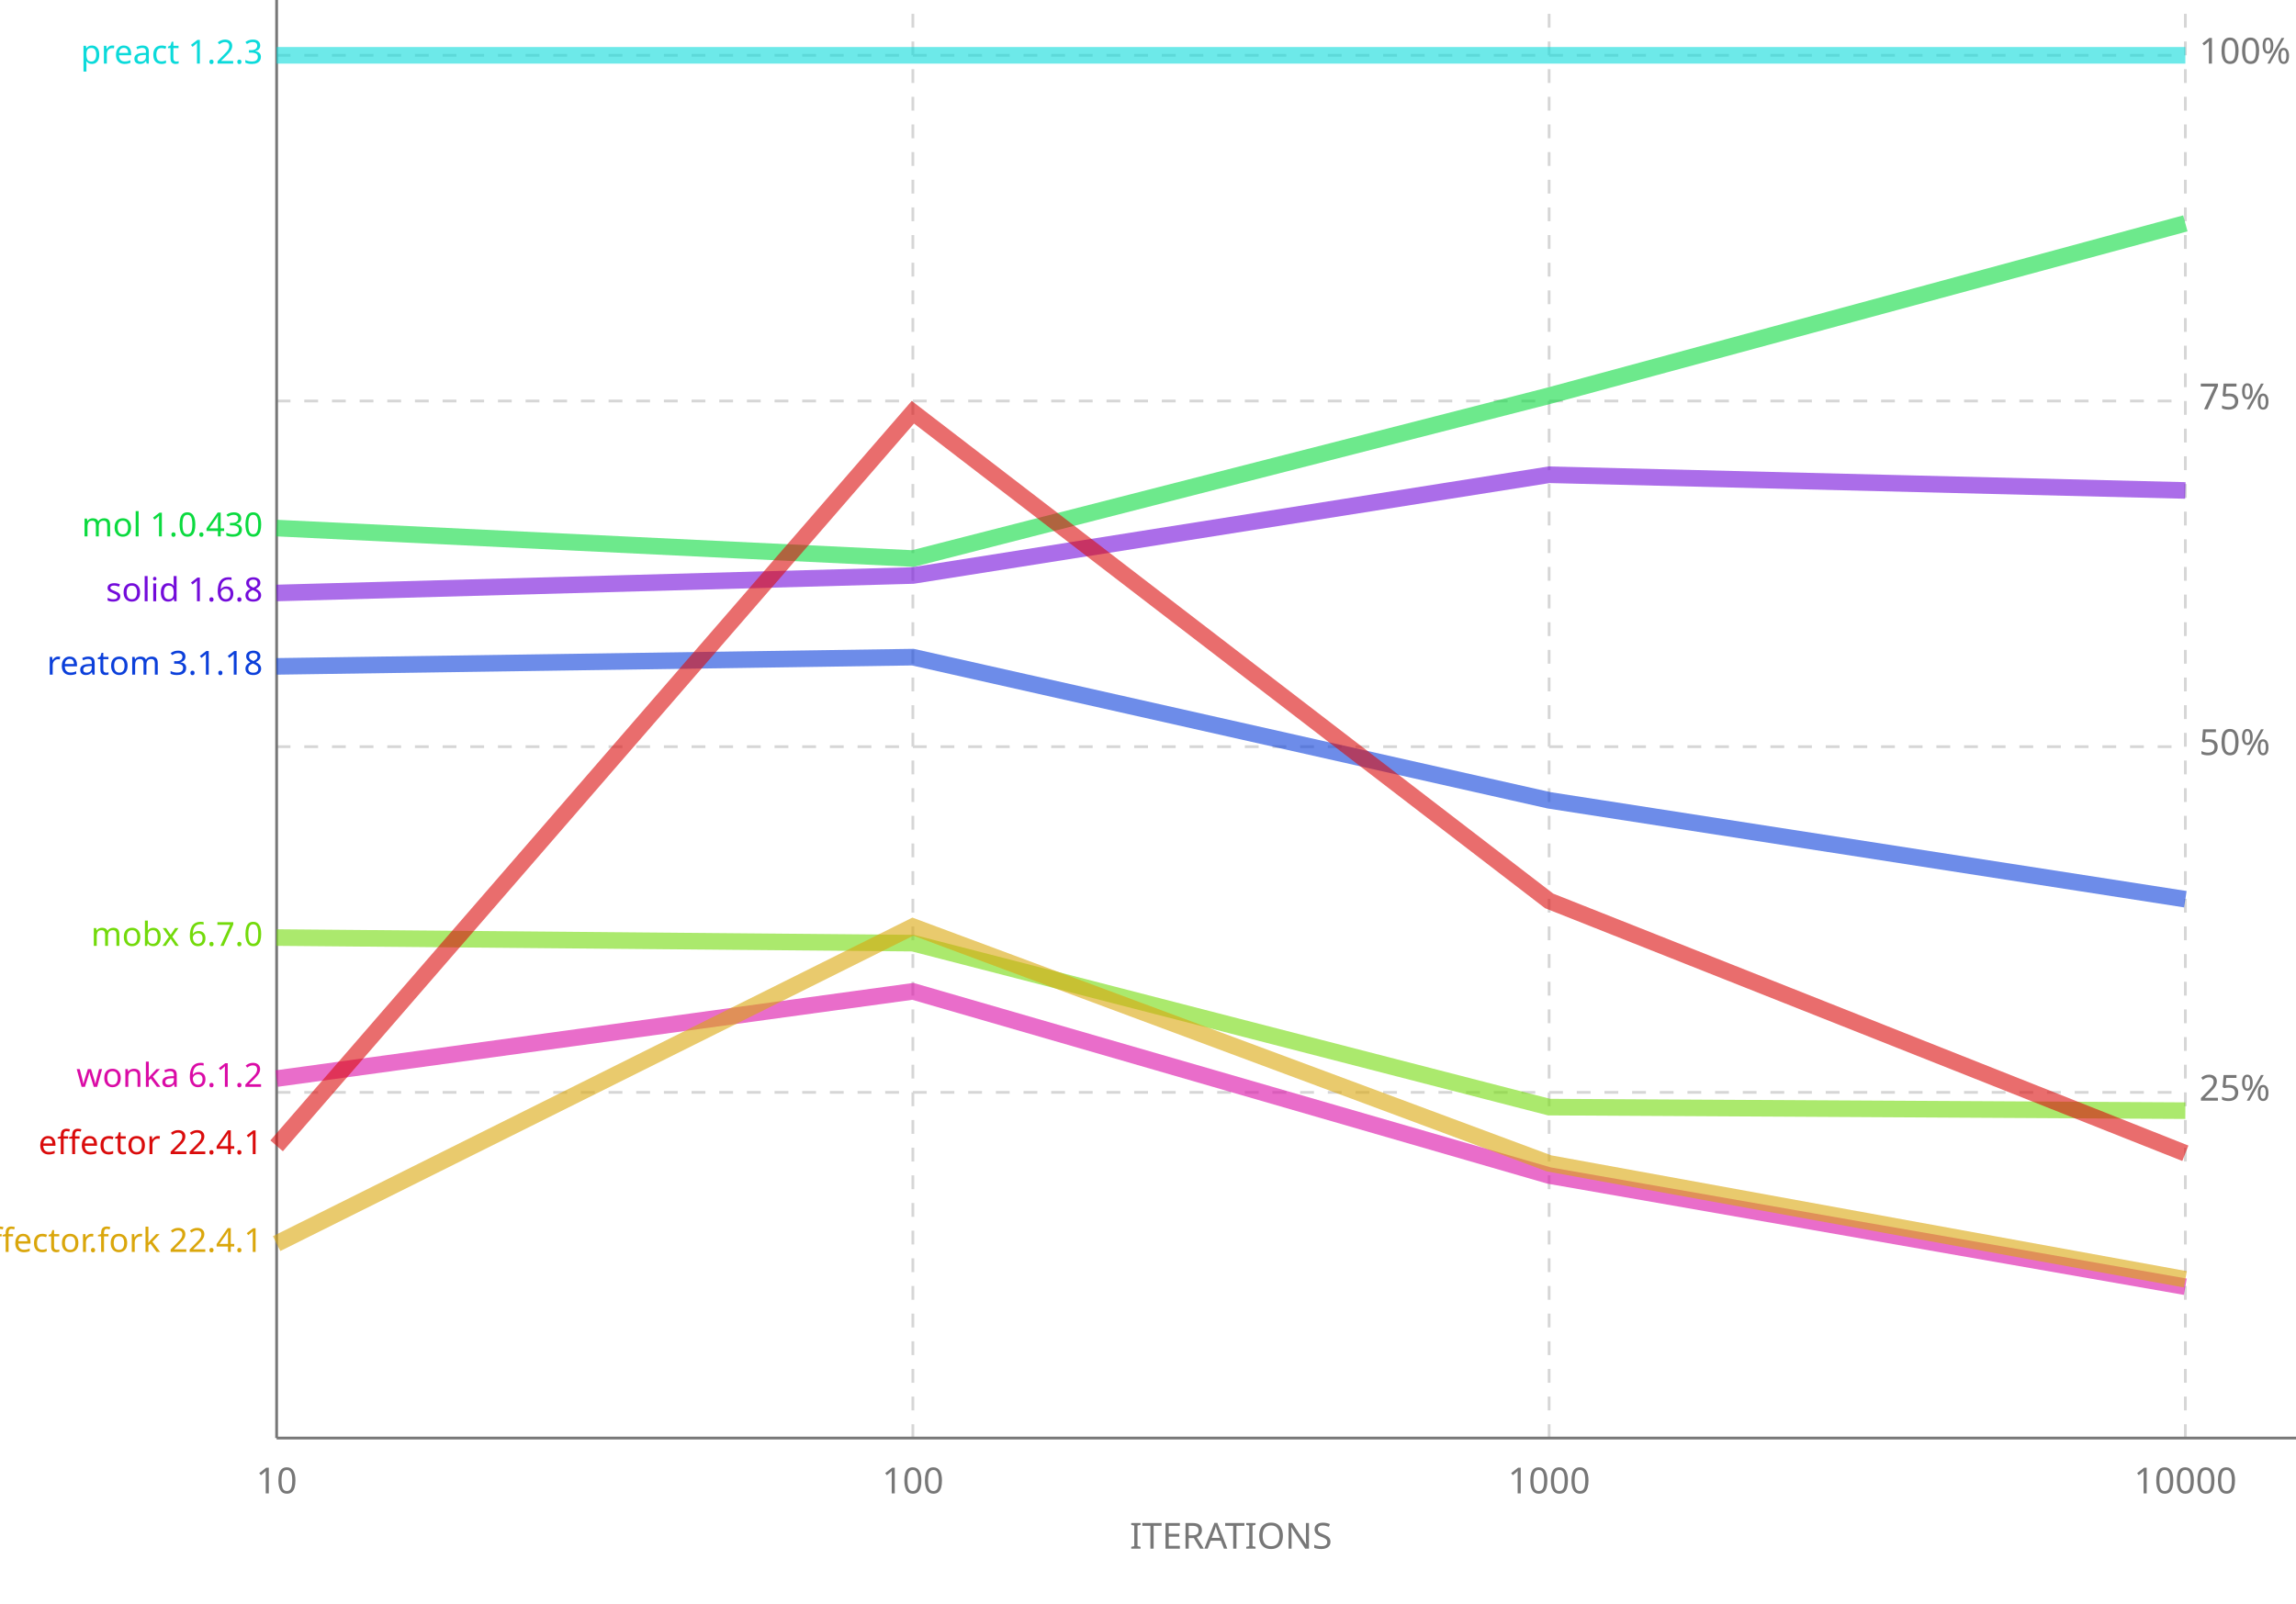
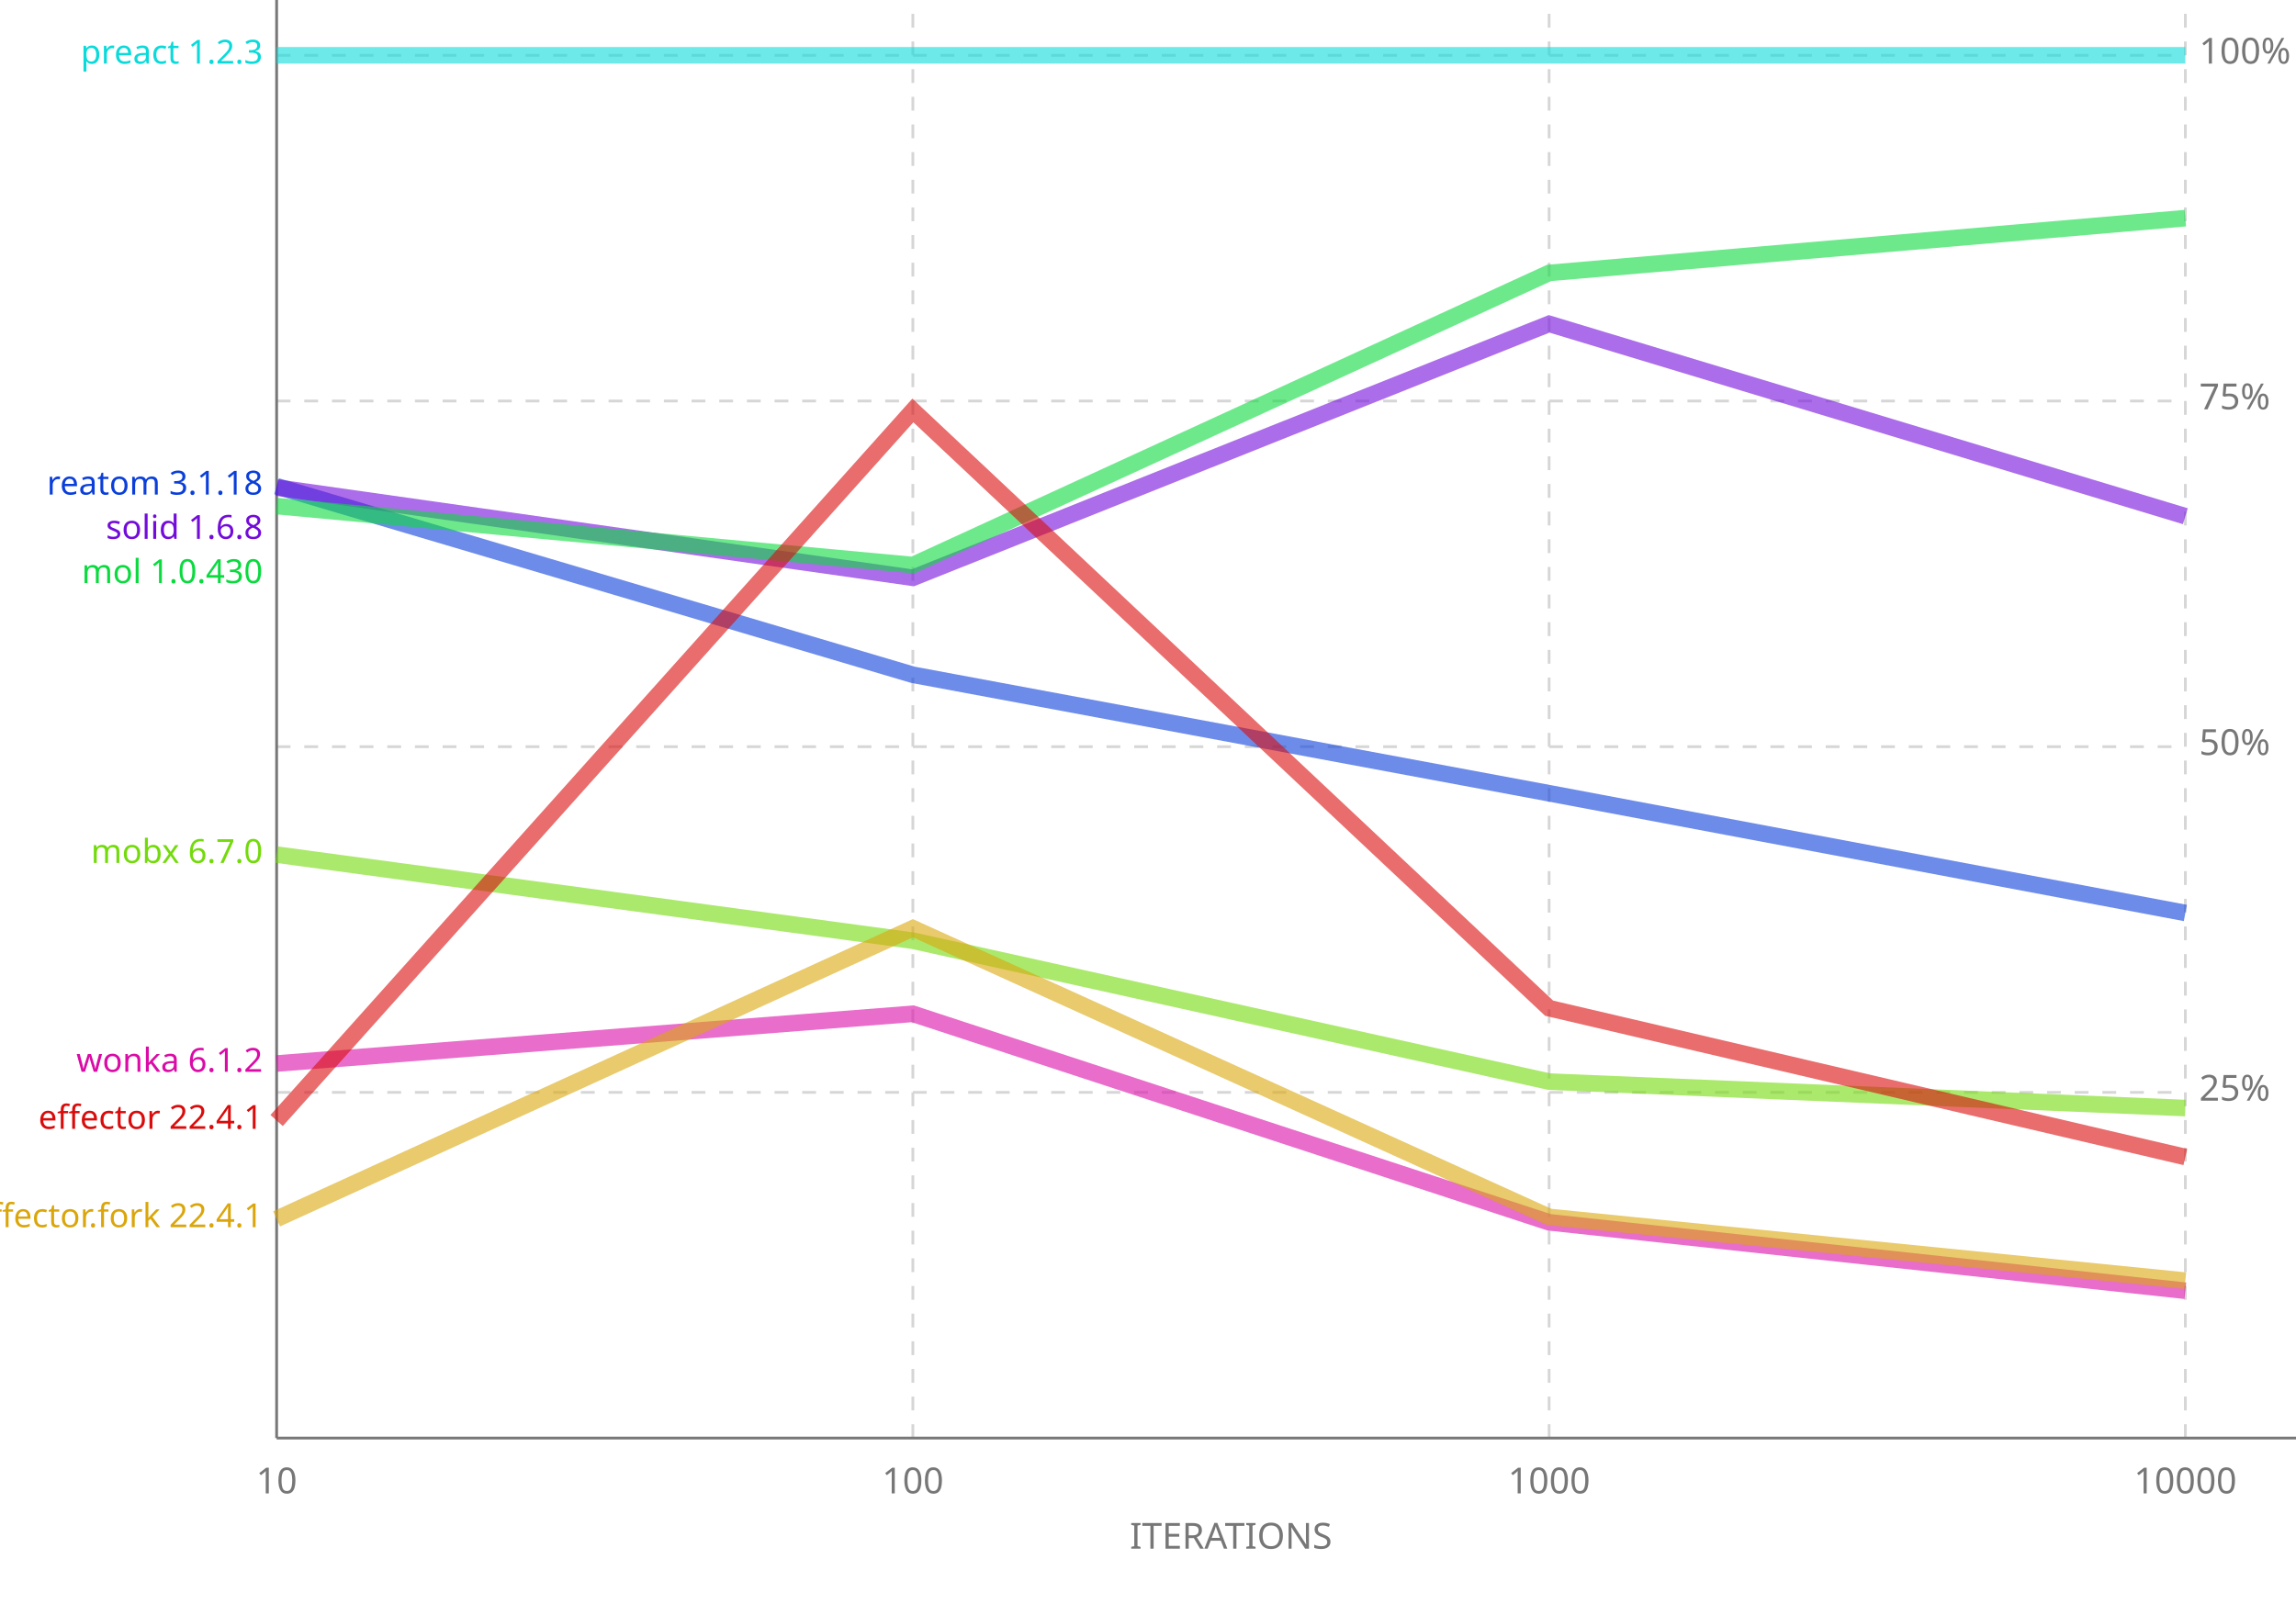
<svg xmlns="http://www.w3.org/2000/svg" id="bench-chart" viewBox="0 0 830 580">
  <style>
    #bench-chart .grid {
      stroke: #777777;
      stroke-width: 1;
    }

    #bench-chart .dashed {
      stroke: #777777;
      opacity: 0.3;
      stroke-width: 1;
      stroke-dasharray: 5, 5;
    }

    #bench-chart .labels {
      fill: #777777;
      font-size: 13px;
      font-family: sans-serif;
    }

    #bench-chart .x-labels {
      text-anchor: middle;
    }

    #bench-chart .y-labels {
      text-anchor: start;
    }

    #bench-chart .lib-label {
      font-size: 12px;
      font-family: sans-serif;
      text-anchor: end;
    }

    #bench-chart .line-med {
      stroke-width: 6;
      opacity: 0.6;
    }
  </style>
  <g class="grid">
    <line x1="100" y1="520" x2="830" y2="520" />
    <line x1="100" y1="520" x2="100" y2="0" />
  </g>
  <g class="dashed">
    <line x1="330" y1="520" x2="330" y2="0" />
    <line x1="560" y1="520" x2="560" y2="0" />
    <line x1="790" y1="520" x2="790" y2="0" />
    <line x1="100" y1="20" x2="790" y2="20" />
    <line x1="100" y1="145" x2="790" y2="145" />
    <line x1="100" y1="270" x2="790" y2="270" />
    <line x1="100" y1="395" x2="790" y2="395" />
  </g>
  <g class="labels x-labels">
    <text x="100" y="540">10</text>
    <text x="330" y="540">100</text>
    <text x="560" y="540">1000</text>
    <text x="790" y="540">10000</text>
    <text x="445" y="560">ITERATIONS</text>
  </g>
  <g class="labels y-labels">
    <text x="795" y="23">100%</text>
    <text x="795" y="148">75%</text>
    <text x="795" y="273">50%</text>
    <text x="795" y="398">25%</text>
  </g>
  <g>
    <text class="lib-label" x="95" y="23" fill="hsl(180, 90%, 45%)">preact 1.2.3</text>
    <polyline class="line-med" fill="none" stroke="hsl(180, 90%, 45%)" points="100,20 330,20 560,20 790,20" />
  </g>
  <g>
-     <text class="lib-label" x="95" y="193.951" fill="hsl(135, 90%, 45%)">mol 1.0.430</text>
-     <polyline class="line-med" fill="none" stroke="hsl(135, 90%, 45%)" points="100,190.951 330,201.967 560,143.086 790,80.77" />
+     <text class="lib-label" x="95" y="178.831" fill="hsl(225, 90%, 45%)">reatom 3.1.18</text>
+     <polyline class="line-med" fill="none" stroke="hsl(225, 90%, 45%)" points="100,175.831 330,243.996 560,286.837 790,330.126" />
  </g>
  <g>
-     <text class="lib-label" x="95" y="217.423" fill="hsl(270, 90%, 45%)">solid 1.6.8</text>
-     <polyline class="line-med" fill="none" stroke="hsl(270, 90%, 45%)" points="100,214.423 330,208.102 560,171.669 790,177.348" />
+     <text class="lib-label" x="95" y="194.831" fill="hsl(270, 90%, 45%)">solid 1.6.8</text>
+     <polyline class="line-med" fill="none" stroke="hsl(270, 90%, 45%)" points="100,176.3 330,208.929 560,117.1 790,186.667" />
  </g>
  <g>
-     <text class="lib-label" x="95" y="243.964" fill="hsl(225, 90%, 45%)">reatom 3.1.18</text>
-     <polyline class="line-med" fill="none" stroke="hsl(225, 90%, 45%)" points="100,240.964 330,237.621 560,289.394 790,325.148" />
+     <text class="lib-label" x="95" y="210.831" fill="hsl(135, 90%, 45%)">mol 1.0.430</text>
+     <polyline class="line-med" fill="none" stroke="hsl(135, 90%, 45%)" points="100,182.997 330,204.316 560,98.694 790,78.88" />
  </g>
  <g>
-     <text class="lib-label" x="95" y="342.018" fill="hsl(90, 90%, 45%)">mobx 6.7.0</text>
-     <polyline class="line-med" fill="none" stroke="hsl(90, 90%, 45%)" points="100,339.018 330,341.036 560,400.329 790,401.61" />
+     <text class="lib-label" x="95" y="312.03" fill="hsl(90, 90%, 45%)">mobx 6.7.0</text>
+     <polyline class="line-med" fill="none" stroke="hsl(90, 90%, 45%)" points="100,309.03 330,340.157 560,391.105 790,400.67" />
  </g>
  <g>
-     <text class="lib-label" x="95" y="393.009" fill="hsl(315, 90%, 45%)">wonka 6.1.2</text>
-     <polyline class="line-med" fill="none" stroke="hsl(315, 90%, 45%)" points="100,390.009 330,358.473 560,425.071 790,465.285" />
+     <text class="lib-label" x="95" y="387.564" fill="hsl(315, 90%, 45%)">wonka 6.1.2</text>
+     <polyline class="line-med" fill="none" stroke="hsl(315, 90%, 45%)" points="100,384.564 330,366.592 560,441.988 790,466.734" />
  </g>
  <g>
-     <text class="lib-label" x="95" y="417.329" fill="hsl(0, 90%, 45%)">effector 22.4.1</text>
-     <polyline class="line-med" fill="none" stroke="hsl(0, 90%, 45%)" points="100,414.329 330,149.062 560,325.762 790,417.02" />
+     <text class="lib-label" x="95" y="408.178" fill="hsl(0, 90%, 45%)">effector 22.4.1</text>
+     <polyline class="line-med" fill="none" stroke="hsl(0, 90%, 45%)" points="100,405.178 330,148.422 560,364.561 790,418.376" />
  </g>
  <g>
-     <text class="lib-label" x="95" y="452.688" fill="hsl(45, 90%, 45%)">effector.fork 22.4.1</text>
-     <polyline class="line-med" fill="none" stroke="hsl(45, 90%, 45%)" points="100,449.688 330,335.065 560,420.683 790,462.6" />
+     <text class="lib-label" x="95" y="443.741" fill="hsl(45, 90%, 45%)">effector.fork 22.4.1</text>
+     <polyline class="line-med" fill="none" stroke="hsl(45, 90%, 45%)" points="100,440.741 330,335.644 560,440.034 790,463.075" />
  </g>
</svg>
